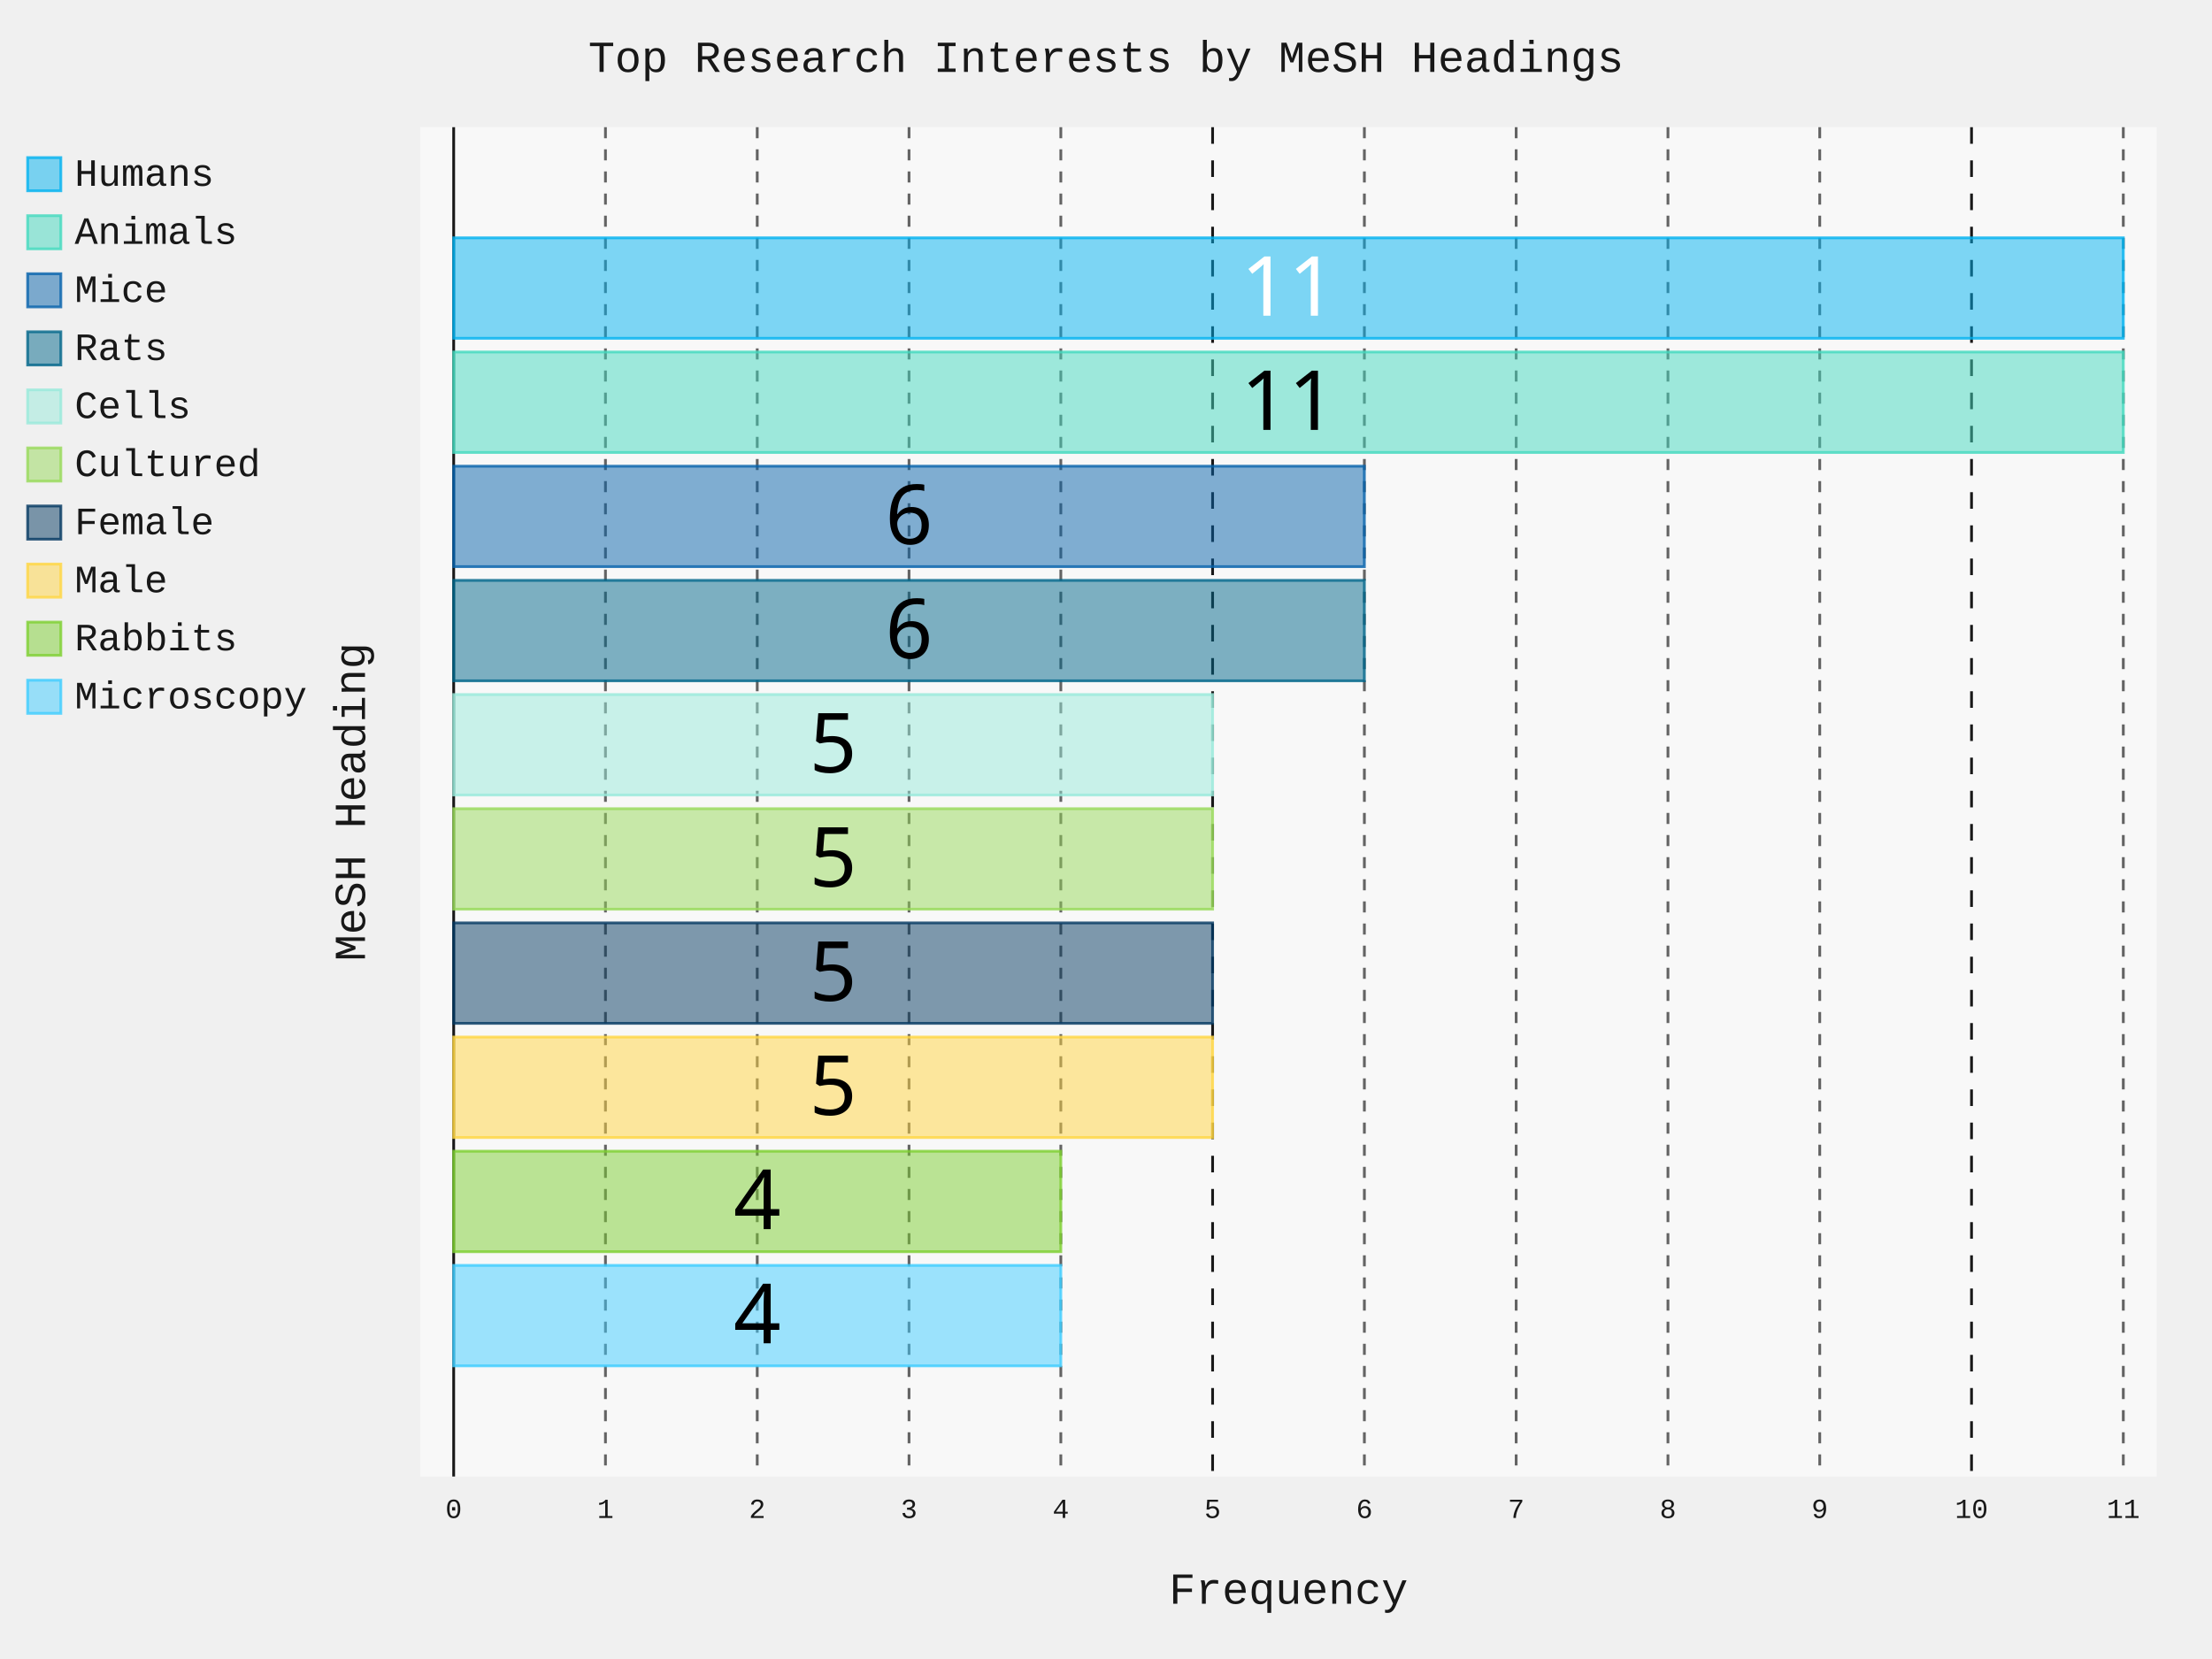
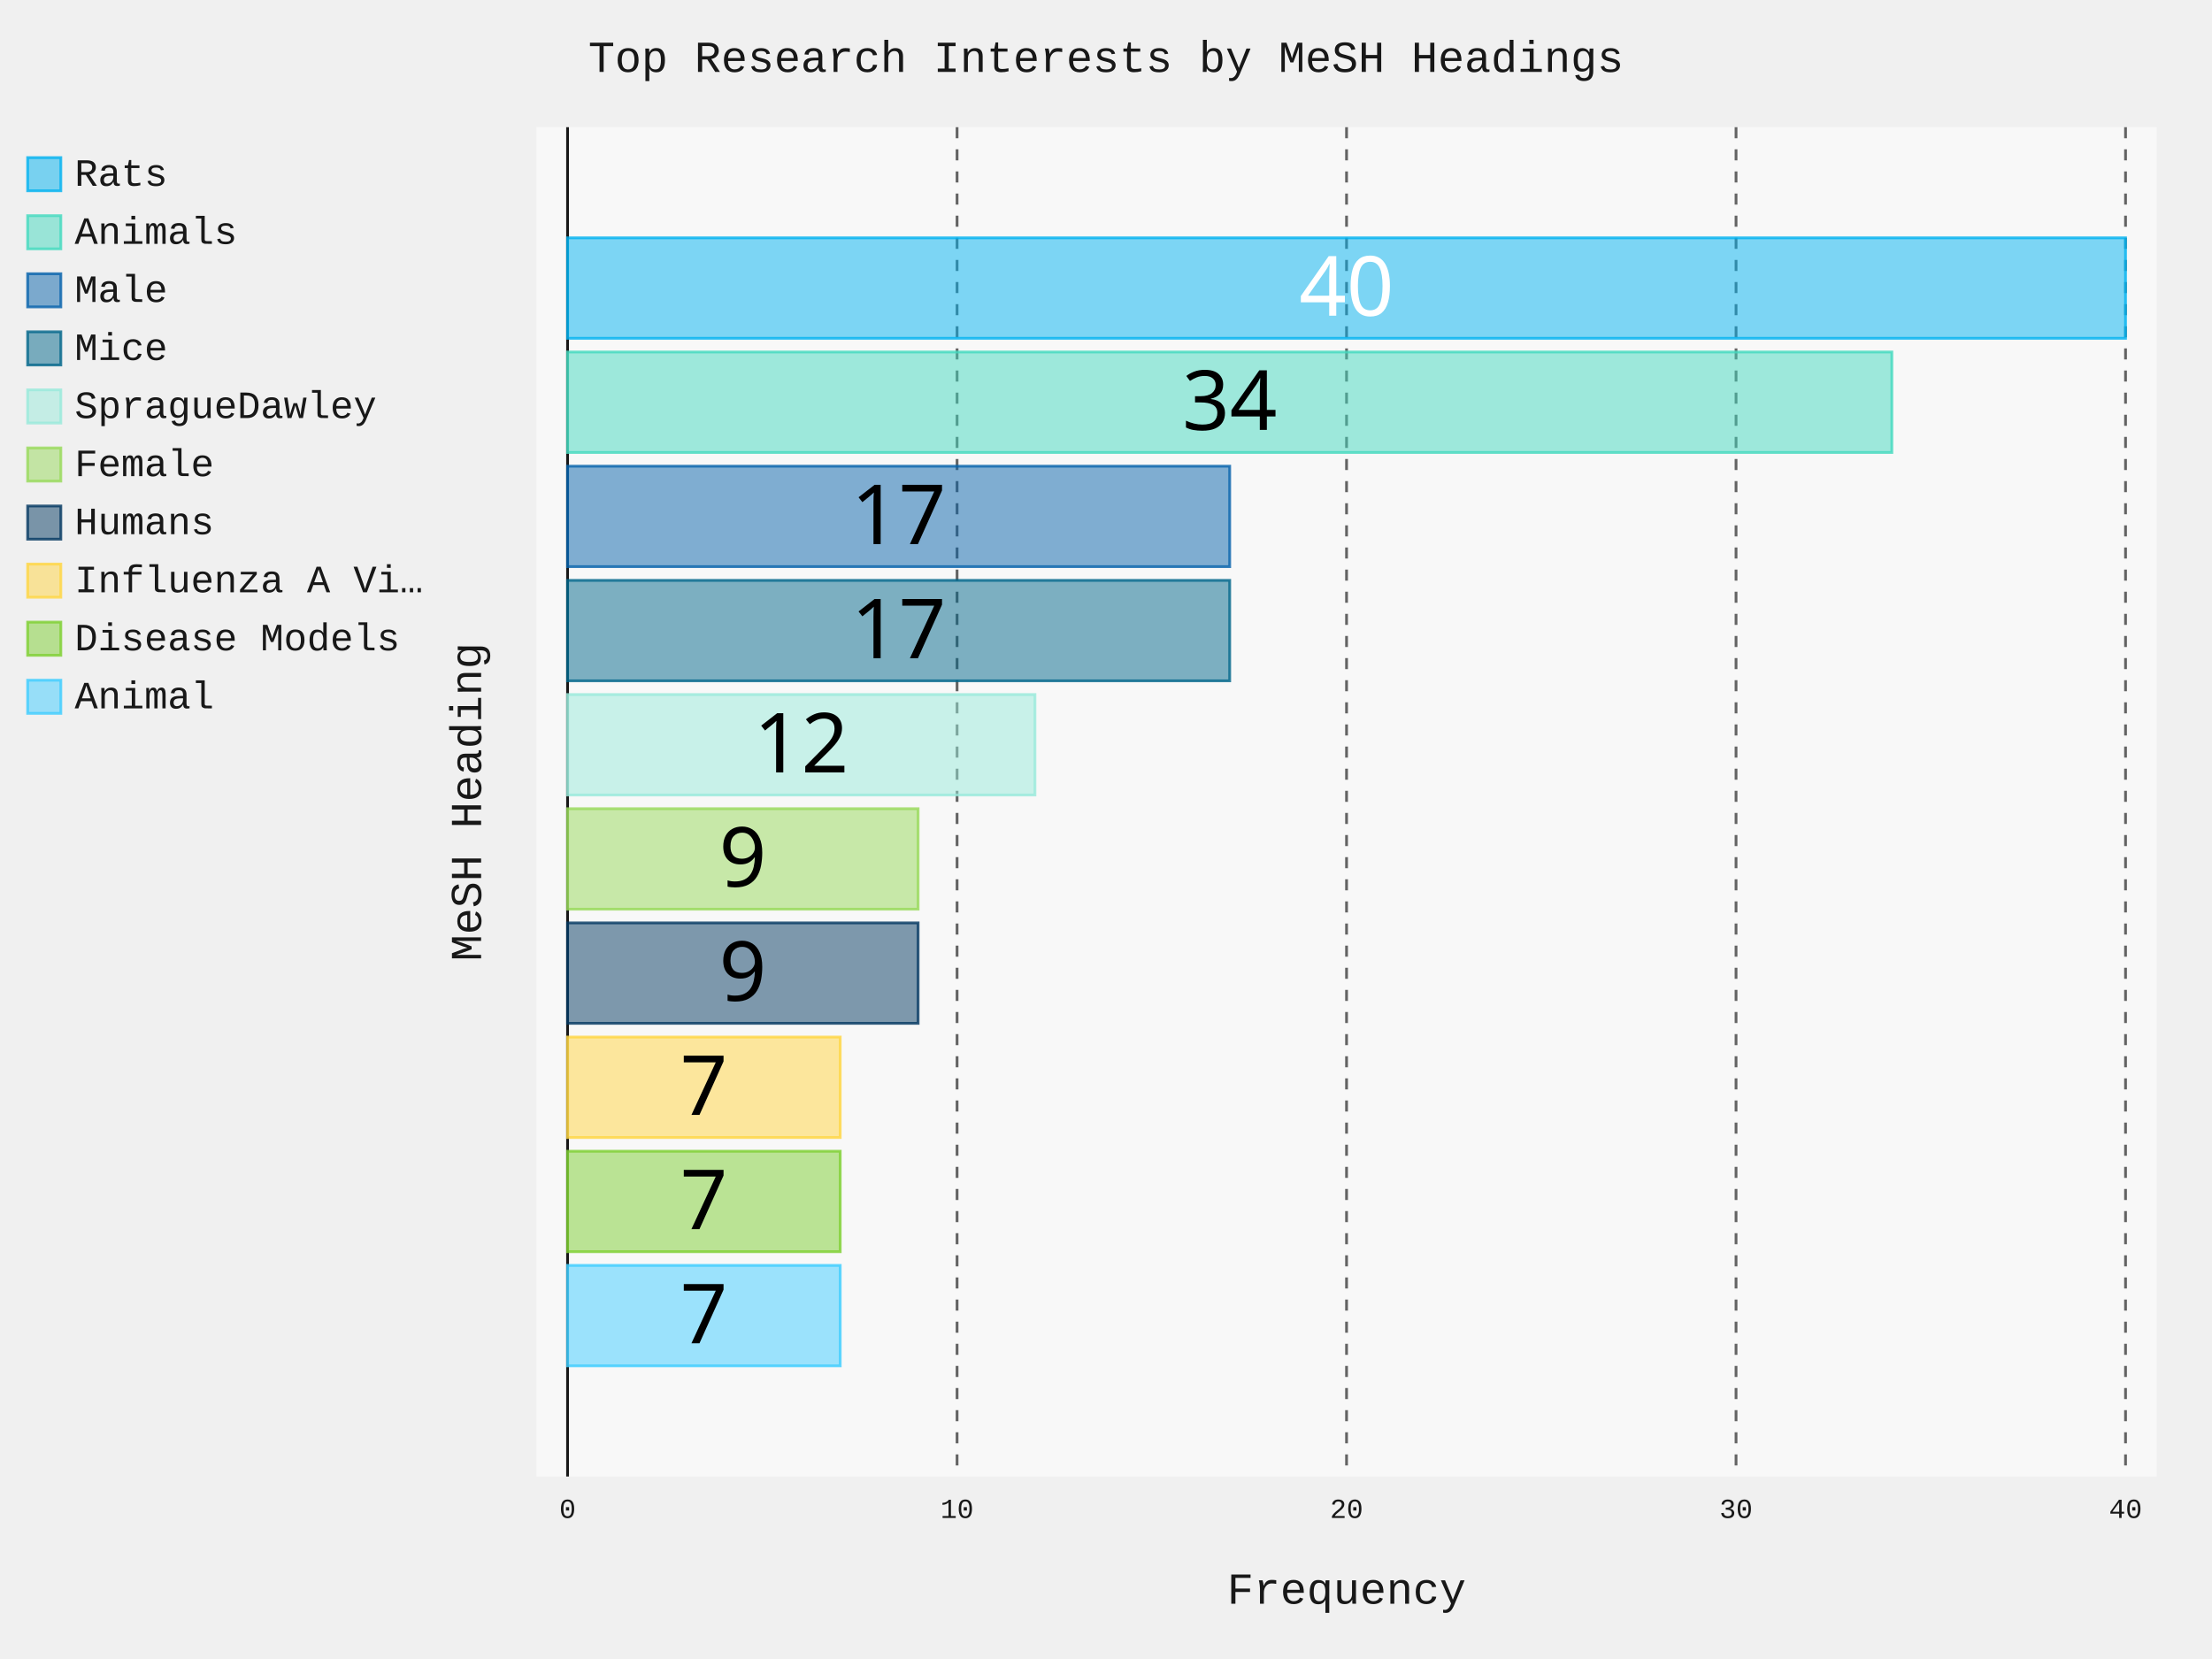
- <svg xmlns="http://www.w3.org/2000/svg" class="pygal-chart" id="chart-25ebc850-6674-4ab9-bf86-798896fd52cd" viewBox="0 0 800 600">
+ <svg xmlns="http://www.w3.org/2000/svg" class="pygal-chart" id="chart-15e826ec-44cc-4a5f-9ee8-33adc590672a" viewBox="0 0 800 600">
  <defs>
-     <style type="text/css">#chart-25ebc850-6674-4ab9-bf86-798896fd52cd{-webkit-user-select:none;-webkit-font-smoothing:antialiased;font-family:Consolas,"Liberation Mono",Menlo,Courier,monospace}#chart-25ebc850-6674-4ab9-bf86-798896fd52cd .title{font-family:Consolas,"Liberation Mono",Menlo,Courier,monospace;font-size:16px}#chart-25ebc850-6674-4ab9-bf86-798896fd52cd .legends .legend text{font-family:Consolas,"Liberation Mono",Menlo,Courier,monospace;font-size:14px}#chart-25ebc850-6674-4ab9-bf86-798896fd52cd .axis text{font-family:Consolas,"Liberation Mono",Menlo,Courier,monospace;font-size:10px}#chart-25ebc850-6674-4ab9-bf86-798896fd52cd .axis text.major{font-family:Consolas,"Liberation Mono",Menlo,Courier,monospace;font-size:10px}#chart-25ebc850-6674-4ab9-bf86-798896fd52cd .text-overlay text.value{font-family:Raleway;font-size:30px}#chart-25ebc850-6674-4ab9-bf86-798896fd52cd .text-overlay text.label{font-family:Consolas,"Liberation Mono",Menlo,Courier,monospace;font-size:10px}#chart-25ebc850-6674-4ab9-bf86-798896fd52cd .tooltip{font-family:Consolas,"Liberation Mono",Menlo,Courier,monospace;font-size:14px}#chart-25ebc850-6674-4ab9-bf86-798896fd52cd text.no_data{font-family:Consolas,"Liberation Mono",Menlo,Courier,monospace;font-size:64px}
- #chart-25ebc850-6674-4ab9-bf86-798896fd52cd{background-color:#f0f0f0}#chart-25ebc850-6674-4ab9-bf86-798896fd52cd path,#chart-25ebc850-6674-4ab9-bf86-798896fd52cd line,#chart-25ebc850-6674-4ab9-bf86-798896fd52cd rect,#chart-25ebc850-6674-4ab9-bf86-798896fd52cd circle{-webkit-transition:250ms ease-in;-moz-transition:250ms ease-in;transition:250ms ease-in}#chart-25ebc850-6674-4ab9-bf86-798896fd52cd .graph &gt; .background{fill:#f0f0f0}#chart-25ebc850-6674-4ab9-bf86-798896fd52cd .plot &gt; .background{fill:#f8f8f8}#chart-25ebc850-6674-4ab9-bf86-798896fd52cd .graph{fill:rgba(0,0,0,0.9)}#chart-25ebc850-6674-4ab9-bf86-798896fd52cd text.no_data{fill:rgba(0,0,0,0.9)}#chart-25ebc850-6674-4ab9-bf86-798896fd52cd .title{fill:rgba(0,0,0,0.9)}#chart-25ebc850-6674-4ab9-bf86-798896fd52cd .legends .legend text{fill:rgba(0,0,0,0.9)}#chart-25ebc850-6674-4ab9-bf86-798896fd52cd .legends .legend:hover text{fill:rgba(0,0,0,0.9)}#chart-25ebc850-6674-4ab9-bf86-798896fd52cd .axis .line{stroke:rgba(0,0,0,0.9)}#chart-25ebc850-6674-4ab9-bf86-798896fd52cd .axis .guide.line{stroke:rgba(0,0,0,0.6)}#chart-25ebc850-6674-4ab9-bf86-798896fd52cd .axis .major.line{stroke:rgba(0,0,0,0.9)}#chart-25ebc850-6674-4ab9-bf86-798896fd52cd .axis text.major{fill:rgba(0,0,0,0.9)}#chart-25ebc850-6674-4ab9-bf86-798896fd52cd .axis.y .guides:hover .guide.line,#chart-25ebc850-6674-4ab9-bf86-798896fd52cd .line-graph .axis.x .guides:hover .guide.line,#chart-25ebc850-6674-4ab9-bf86-798896fd52cd .stackedline-graph .axis.x .guides:hover .guide.line,#chart-25ebc850-6674-4ab9-bf86-798896fd52cd .xy-graph .axis.x .guides:hover .guide.line{stroke:rgba(0,0,0,0.9)}#chart-25ebc850-6674-4ab9-bf86-798896fd52cd .axis .guides:hover text{fill:rgba(0,0,0,0.9)}#chart-25ebc850-6674-4ab9-bf86-798896fd52cd .reactive{fill-opacity:.5;stroke-opacity:.8}#chart-25ebc850-6674-4ab9-bf86-798896fd52cd .ci{stroke:rgba(0,0,0,0.9)}#chart-25ebc850-6674-4ab9-bf86-798896fd52cd .reactive.active,#chart-25ebc850-6674-4ab9-bf86-798896fd52cd .active .reactive{fill-opacity:.9;stroke-opacity:.9;stroke-width:4}#chart-25ebc850-6674-4ab9-bf86-798896fd52cd .ci .reactive.active{stroke-width:1.5}#chart-25ebc850-6674-4ab9-bf86-798896fd52cd .series text{fill:rgba(0,0,0,0.9)}#chart-25ebc850-6674-4ab9-bf86-798896fd52cd .tooltip rect{fill:#f8f8f8;stroke:rgba(0,0,0,0.9);-webkit-transition:opacity 250ms ease-in;-moz-transition:opacity 250ms ease-in;transition:opacity 250ms ease-in}#chart-25ebc850-6674-4ab9-bf86-798896fd52cd .tooltip .label{fill:rgba(0,0,0,0.9)}#chart-25ebc850-6674-4ab9-bf86-798896fd52cd .tooltip .label{fill:rgba(0,0,0,0.9)}#chart-25ebc850-6674-4ab9-bf86-798896fd52cd .tooltip .legend{font-size:.8em;fill:rgba(0,0,0,0.6)}#chart-25ebc850-6674-4ab9-bf86-798896fd52cd .tooltip .x_label{font-size:.6em;fill:rgba(0,0,0,0.9)}#chart-25ebc850-6674-4ab9-bf86-798896fd52cd .tooltip .xlink{font-size:.5em;text-decoration:underline}#chart-25ebc850-6674-4ab9-bf86-798896fd52cd .tooltip .value{font-size:1.5em}#chart-25ebc850-6674-4ab9-bf86-798896fd52cd .bound{font-size:.5em}#chart-25ebc850-6674-4ab9-bf86-798896fd52cd .max-value{font-size:.75em;fill:rgba(0,0,0,0.6)}#chart-25ebc850-6674-4ab9-bf86-798896fd52cd .map-element{fill:#f8f8f8;stroke:rgba(0,0,0,0.6) !important}#chart-25ebc850-6674-4ab9-bf86-798896fd52cd .map-element .reactive{fill-opacity:inherit;stroke-opacity:inherit}#chart-25ebc850-6674-4ab9-bf86-798896fd52cd .color-0,#chart-25ebc850-6674-4ab9-bf86-798896fd52cd .color-0 a:visited{stroke:#00b2f0;fill:#00b2f0}#chart-25ebc850-6674-4ab9-bf86-798896fd52cd .color-1,#chart-25ebc850-6674-4ab9-bf86-798896fd52cd .color-1 a:visited{stroke:#43d9be;fill:#43d9be}#chart-25ebc850-6674-4ab9-bf86-798896fd52cd .color-2,#chart-25ebc850-6674-4ab9-bf86-798896fd52cd .color-2 a:visited{stroke:#0662ab;fill:#0662ab}#chart-25ebc850-6674-4ab9-bf86-798896fd52cd .color-3,#chart-25ebc850-6674-4ab9-bf86-798896fd52cd .color-3 a:visited{stroke:#00668a;fill:#00668a}#chart-25ebc850-6674-4ab9-bf86-798896fd52cd .color-4,#chart-25ebc850-6674-4ab9-bf86-798896fd52cd .color-4 a:visited{stroke:#98eadb;fill:#98eadb}#chart-25ebc850-6674-4ab9-bf86-798896fd52cd .color-5,#chart-25ebc850-6674-4ab9-bf86-798896fd52cd .color-5 a:visited{stroke:#97d959;fill:#97d959}#chart-25ebc850-6674-4ab9-bf86-798896fd52cd .color-6,#chart-25ebc850-6674-4ab9-bf86-798896fd52cd .color-6 a:visited{stroke:#033861;fill:#033861}#chart-25ebc850-6674-4ab9-bf86-798896fd52cd .color-7,#chart-25ebc850-6674-4ab9-bf86-798896fd52cd .color-7 a:visited{stroke:#ffd541;fill:#ffd541}#chart-25ebc850-6674-4ab9-bf86-798896fd52cd .color-8,#chart-25ebc850-6674-4ab9-bf86-798896fd52cd .color-8 a:visited{stroke:#7dcf30;fill:#7dcf30}#chart-25ebc850-6674-4ab9-bf86-798896fd52cd .color-9,#chart-25ebc850-6674-4ab9-bf86-798896fd52cd .color-9 a:visited{stroke:#3ecdff;fill:#3ecdff}#chart-25ebc850-6674-4ab9-bf86-798896fd52cd .text-overlay .color-0 text{fill:white}#chart-25ebc850-6674-4ab9-bf86-798896fd52cd .text-overlay .color-1 text{fill:black}#chart-25ebc850-6674-4ab9-bf86-798896fd52cd .text-overlay .color-2 text{fill:black}#chart-25ebc850-6674-4ab9-bf86-798896fd52cd .text-overlay .color-3 text{fill:black}#chart-25ebc850-6674-4ab9-bf86-798896fd52cd .text-overlay .color-4 text{fill:black}#chart-25ebc850-6674-4ab9-bf86-798896fd52cd .text-overlay .color-5 text{fill:black}#chart-25ebc850-6674-4ab9-bf86-798896fd52cd .text-overlay .color-6 text{fill:black}#chart-25ebc850-6674-4ab9-bf86-798896fd52cd .text-overlay .color-7 text{fill:black}#chart-25ebc850-6674-4ab9-bf86-798896fd52cd .text-overlay .color-8 text{fill:black}#chart-25ebc850-6674-4ab9-bf86-798896fd52cd .text-overlay .color-9 text{fill:black}
- #chart-25ebc850-6674-4ab9-bf86-798896fd52cd text.no_data{text-anchor:middle}#chart-25ebc850-6674-4ab9-bf86-798896fd52cd .guide.line{fill:none}#chart-25ebc850-6674-4ab9-bf86-798896fd52cd .centered{text-anchor:middle}#chart-25ebc850-6674-4ab9-bf86-798896fd52cd .title{text-anchor:middle}#chart-25ebc850-6674-4ab9-bf86-798896fd52cd .legends .legend text{fill-opacity:1}#chart-25ebc850-6674-4ab9-bf86-798896fd52cd .axis.x text{text-anchor:middle}#chart-25ebc850-6674-4ab9-bf86-798896fd52cd .axis.x:not(.web) text[transform]{text-anchor:start}#chart-25ebc850-6674-4ab9-bf86-798896fd52cd .axis.x:not(.web) text[transform].backwards{text-anchor:end}#chart-25ebc850-6674-4ab9-bf86-798896fd52cd .axis.y text{text-anchor:end}#chart-25ebc850-6674-4ab9-bf86-798896fd52cd .axis.y text[transform].backwards{text-anchor:start}#chart-25ebc850-6674-4ab9-bf86-798896fd52cd .axis.y2 text{text-anchor:start}#chart-25ebc850-6674-4ab9-bf86-798896fd52cd .axis.y2 text[transform].backwards{text-anchor:end}#chart-25ebc850-6674-4ab9-bf86-798896fd52cd .axis .guide.line{stroke-dasharray:4,4}#chart-25ebc850-6674-4ab9-bf86-798896fd52cd .axis .major.guide.line{stroke-dasharray:6,6}#chart-25ebc850-6674-4ab9-bf86-798896fd52cd .horizontal .axis.y .guide.line,#chart-25ebc850-6674-4ab9-bf86-798896fd52cd .horizontal .axis.y2 .guide.line,#chart-25ebc850-6674-4ab9-bf86-798896fd52cd .vertical .axis.x .guide.line{opacity:0}#chart-25ebc850-6674-4ab9-bf86-798896fd52cd .horizontal .axis.always_show .guide.line,#chart-25ebc850-6674-4ab9-bf86-798896fd52cd .vertical .axis.always_show .guide.line{opacity:1 !important}#chart-25ebc850-6674-4ab9-bf86-798896fd52cd .axis.y .guides:hover .guide.line,#chart-25ebc850-6674-4ab9-bf86-798896fd52cd .axis.y2 .guides:hover .guide.line,#chart-25ebc850-6674-4ab9-bf86-798896fd52cd .axis.x .guides:hover .guide.line{opacity:1}#chart-25ebc850-6674-4ab9-bf86-798896fd52cd .axis .guides:hover text{opacity:1}#chart-25ebc850-6674-4ab9-bf86-798896fd52cd .nofill{fill:none}#chart-25ebc850-6674-4ab9-bf86-798896fd52cd .subtle-fill{fill-opacity:.2}#chart-25ebc850-6674-4ab9-bf86-798896fd52cd .dot{stroke-width:1px;fill-opacity:1}#chart-25ebc850-6674-4ab9-bf86-798896fd52cd .dot.active{stroke-width:5px}#chart-25ebc850-6674-4ab9-bf86-798896fd52cd .dot.negative{fill:transparent}#chart-25ebc850-6674-4ab9-bf86-798896fd52cd text,#chart-25ebc850-6674-4ab9-bf86-798896fd52cd tspan{stroke:none !important}#chart-25ebc850-6674-4ab9-bf86-798896fd52cd .series text.active{opacity:1}#chart-25ebc850-6674-4ab9-bf86-798896fd52cd .tooltip rect{fill-opacity:.95;stroke-width:.5}#chart-25ebc850-6674-4ab9-bf86-798896fd52cd .tooltip text{fill-opacity:1}#chart-25ebc850-6674-4ab9-bf86-798896fd52cd .showable{visibility:hidden}#chart-25ebc850-6674-4ab9-bf86-798896fd52cd .showable.shown{visibility:visible}#chart-25ebc850-6674-4ab9-bf86-798896fd52cd .gauge-background{fill:rgba(229,229,229,1);stroke:none}#chart-25ebc850-6674-4ab9-bf86-798896fd52cd .bg-lines{stroke:#f0f0f0;stroke-width:2px}</style>
+     <style type="text/css">#chart-15e826ec-44cc-4a5f-9ee8-33adc590672a{-webkit-user-select:none;-webkit-font-smoothing:antialiased;font-family:Consolas,"Liberation Mono",Menlo,Courier,monospace}#chart-15e826ec-44cc-4a5f-9ee8-33adc590672a .title{font-family:Consolas,"Liberation Mono",Menlo,Courier,monospace;font-size:16px}#chart-15e826ec-44cc-4a5f-9ee8-33adc590672a .legends .legend text{font-family:Consolas,"Liberation Mono",Menlo,Courier,monospace;font-size:14px}#chart-15e826ec-44cc-4a5f-9ee8-33adc590672a .axis text{font-family:Consolas,"Liberation Mono",Menlo,Courier,monospace;font-size:10px}#chart-15e826ec-44cc-4a5f-9ee8-33adc590672a .axis text.major{font-family:Consolas,"Liberation Mono",Menlo,Courier,monospace;font-size:10px}#chart-15e826ec-44cc-4a5f-9ee8-33adc590672a .text-overlay text.value{font-family:Raleway;font-size:30px}#chart-15e826ec-44cc-4a5f-9ee8-33adc590672a .text-overlay text.label{font-family:Consolas,"Liberation Mono",Menlo,Courier,monospace;font-size:10px}#chart-15e826ec-44cc-4a5f-9ee8-33adc590672a .tooltip{font-family:Consolas,"Liberation Mono",Menlo,Courier,monospace;font-size:14px}#chart-15e826ec-44cc-4a5f-9ee8-33adc590672a text.no_data{font-family:Consolas,"Liberation Mono",Menlo,Courier,monospace;font-size:64px}
+ #chart-15e826ec-44cc-4a5f-9ee8-33adc590672a{background-color:#f0f0f0}#chart-15e826ec-44cc-4a5f-9ee8-33adc590672a path,#chart-15e826ec-44cc-4a5f-9ee8-33adc590672a line,#chart-15e826ec-44cc-4a5f-9ee8-33adc590672a rect,#chart-15e826ec-44cc-4a5f-9ee8-33adc590672a circle{-webkit-transition:250ms ease-in;-moz-transition:250ms ease-in;transition:250ms ease-in}#chart-15e826ec-44cc-4a5f-9ee8-33adc590672a .graph &gt; .background{fill:#f0f0f0}#chart-15e826ec-44cc-4a5f-9ee8-33adc590672a .plot &gt; .background{fill:#f8f8f8}#chart-15e826ec-44cc-4a5f-9ee8-33adc590672a .graph{fill:rgba(0,0,0,0.9)}#chart-15e826ec-44cc-4a5f-9ee8-33adc590672a text.no_data{fill:rgba(0,0,0,0.9)}#chart-15e826ec-44cc-4a5f-9ee8-33adc590672a .title{fill:rgba(0,0,0,0.9)}#chart-15e826ec-44cc-4a5f-9ee8-33adc590672a .legends .legend text{fill:rgba(0,0,0,0.9)}#chart-15e826ec-44cc-4a5f-9ee8-33adc590672a .legends .legend:hover text{fill:rgba(0,0,0,0.9)}#chart-15e826ec-44cc-4a5f-9ee8-33adc590672a .axis .line{stroke:rgba(0,0,0,0.9)}#chart-15e826ec-44cc-4a5f-9ee8-33adc590672a .axis .guide.line{stroke:rgba(0,0,0,0.6)}#chart-15e826ec-44cc-4a5f-9ee8-33adc590672a .axis .major.line{stroke:rgba(0,0,0,0.9)}#chart-15e826ec-44cc-4a5f-9ee8-33adc590672a .axis text.major{fill:rgba(0,0,0,0.9)}#chart-15e826ec-44cc-4a5f-9ee8-33adc590672a .axis.y .guides:hover .guide.line,#chart-15e826ec-44cc-4a5f-9ee8-33adc590672a .line-graph .axis.x .guides:hover .guide.line,#chart-15e826ec-44cc-4a5f-9ee8-33adc590672a .stackedline-graph .axis.x .guides:hover .guide.line,#chart-15e826ec-44cc-4a5f-9ee8-33adc590672a .xy-graph .axis.x .guides:hover .guide.line{stroke:rgba(0,0,0,0.9)}#chart-15e826ec-44cc-4a5f-9ee8-33adc590672a .axis .guides:hover text{fill:rgba(0,0,0,0.9)}#chart-15e826ec-44cc-4a5f-9ee8-33adc590672a .reactive{fill-opacity:.5;stroke-opacity:.8}#chart-15e826ec-44cc-4a5f-9ee8-33adc590672a .ci{stroke:rgba(0,0,0,0.9)}#chart-15e826ec-44cc-4a5f-9ee8-33adc590672a .reactive.active,#chart-15e826ec-44cc-4a5f-9ee8-33adc590672a .active .reactive{fill-opacity:.9;stroke-opacity:.9;stroke-width:4}#chart-15e826ec-44cc-4a5f-9ee8-33adc590672a .ci .reactive.active{stroke-width:1.5}#chart-15e826ec-44cc-4a5f-9ee8-33adc590672a .series text{fill:rgba(0,0,0,0.9)}#chart-15e826ec-44cc-4a5f-9ee8-33adc590672a .tooltip rect{fill:#f8f8f8;stroke:rgba(0,0,0,0.9);-webkit-transition:opacity 250ms ease-in;-moz-transition:opacity 250ms ease-in;transition:opacity 250ms ease-in}#chart-15e826ec-44cc-4a5f-9ee8-33adc590672a .tooltip .label{fill:rgba(0,0,0,0.9)}#chart-15e826ec-44cc-4a5f-9ee8-33adc590672a .tooltip .label{fill:rgba(0,0,0,0.9)}#chart-15e826ec-44cc-4a5f-9ee8-33adc590672a .tooltip .legend{font-size:.8em;fill:rgba(0,0,0,0.6)}#chart-15e826ec-44cc-4a5f-9ee8-33adc590672a .tooltip .x_label{font-size:.6em;fill:rgba(0,0,0,0.9)}#chart-15e826ec-44cc-4a5f-9ee8-33adc590672a .tooltip .xlink{font-size:.5em;text-decoration:underline}#chart-15e826ec-44cc-4a5f-9ee8-33adc590672a .tooltip .value{font-size:1.5em}#chart-15e826ec-44cc-4a5f-9ee8-33adc590672a .bound{font-size:.5em}#chart-15e826ec-44cc-4a5f-9ee8-33adc590672a .max-value{font-size:.75em;fill:rgba(0,0,0,0.6)}#chart-15e826ec-44cc-4a5f-9ee8-33adc590672a .map-element{fill:#f8f8f8;stroke:rgba(0,0,0,0.6) !important}#chart-15e826ec-44cc-4a5f-9ee8-33adc590672a .map-element .reactive{fill-opacity:inherit;stroke-opacity:inherit}#chart-15e826ec-44cc-4a5f-9ee8-33adc590672a .color-0,#chart-15e826ec-44cc-4a5f-9ee8-33adc590672a .color-0 a:visited{stroke:#00b2f0;fill:#00b2f0}#chart-15e826ec-44cc-4a5f-9ee8-33adc590672a .color-1,#chart-15e826ec-44cc-4a5f-9ee8-33adc590672a .color-1 a:visited{stroke:#43d9be;fill:#43d9be}#chart-15e826ec-44cc-4a5f-9ee8-33adc590672a .color-2,#chart-15e826ec-44cc-4a5f-9ee8-33adc590672a .color-2 a:visited{stroke:#0662ab;fill:#0662ab}#chart-15e826ec-44cc-4a5f-9ee8-33adc590672a .color-3,#chart-15e826ec-44cc-4a5f-9ee8-33adc590672a .color-3 a:visited{stroke:#00668a;fill:#00668a}#chart-15e826ec-44cc-4a5f-9ee8-33adc590672a .color-4,#chart-15e826ec-44cc-4a5f-9ee8-33adc590672a .color-4 a:visited{stroke:#98eadb;fill:#98eadb}#chart-15e826ec-44cc-4a5f-9ee8-33adc590672a .color-5,#chart-15e826ec-44cc-4a5f-9ee8-33adc590672a .color-5 a:visited{stroke:#97d959;fill:#97d959}#chart-15e826ec-44cc-4a5f-9ee8-33adc590672a .color-6,#chart-15e826ec-44cc-4a5f-9ee8-33adc590672a .color-6 a:visited{stroke:#033861;fill:#033861}#chart-15e826ec-44cc-4a5f-9ee8-33adc590672a .color-7,#chart-15e826ec-44cc-4a5f-9ee8-33adc590672a .color-7 a:visited{stroke:#ffd541;fill:#ffd541}#chart-15e826ec-44cc-4a5f-9ee8-33adc590672a .color-8,#chart-15e826ec-44cc-4a5f-9ee8-33adc590672a .color-8 a:visited{stroke:#7dcf30;fill:#7dcf30}#chart-15e826ec-44cc-4a5f-9ee8-33adc590672a .color-9,#chart-15e826ec-44cc-4a5f-9ee8-33adc590672a .color-9 a:visited{stroke:#3ecdff;fill:#3ecdff}#chart-15e826ec-44cc-4a5f-9ee8-33adc590672a .text-overlay .color-0 text{fill:white}#chart-15e826ec-44cc-4a5f-9ee8-33adc590672a .text-overlay .color-1 text{fill:black}#chart-15e826ec-44cc-4a5f-9ee8-33adc590672a .text-overlay .color-2 text{fill:black}#chart-15e826ec-44cc-4a5f-9ee8-33adc590672a .text-overlay .color-3 text{fill:black}#chart-15e826ec-44cc-4a5f-9ee8-33adc590672a .text-overlay .color-4 text{fill:black}#chart-15e826ec-44cc-4a5f-9ee8-33adc590672a .text-overlay .color-5 text{fill:black}#chart-15e826ec-44cc-4a5f-9ee8-33adc590672a .text-overlay .color-6 text{fill:black}#chart-15e826ec-44cc-4a5f-9ee8-33adc590672a .text-overlay .color-7 text{fill:black}#chart-15e826ec-44cc-4a5f-9ee8-33adc590672a .text-overlay .color-8 text{fill:black}#chart-15e826ec-44cc-4a5f-9ee8-33adc590672a .text-overlay .color-9 text{fill:black}
+ #chart-15e826ec-44cc-4a5f-9ee8-33adc590672a text.no_data{text-anchor:middle}#chart-15e826ec-44cc-4a5f-9ee8-33adc590672a .guide.line{fill:none}#chart-15e826ec-44cc-4a5f-9ee8-33adc590672a .centered{text-anchor:middle}#chart-15e826ec-44cc-4a5f-9ee8-33adc590672a .title{text-anchor:middle}#chart-15e826ec-44cc-4a5f-9ee8-33adc590672a .legends .legend text{fill-opacity:1}#chart-15e826ec-44cc-4a5f-9ee8-33adc590672a .axis.x text{text-anchor:middle}#chart-15e826ec-44cc-4a5f-9ee8-33adc590672a .axis.x:not(.web) text[transform]{text-anchor:start}#chart-15e826ec-44cc-4a5f-9ee8-33adc590672a .axis.x:not(.web) text[transform].backwards{text-anchor:end}#chart-15e826ec-44cc-4a5f-9ee8-33adc590672a .axis.y text{text-anchor:end}#chart-15e826ec-44cc-4a5f-9ee8-33adc590672a .axis.y text[transform].backwards{text-anchor:start}#chart-15e826ec-44cc-4a5f-9ee8-33adc590672a .axis.y2 text{text-anchor:start}#chart-15e826ec-44cc-4a5f-9ee8-33adc590672a .axis.y2 text[transform].backwards{text-anchor:end}#chart-15e826ec-44cc-4a5f-9ee8-33adc590672a .axis .guide.line{stroke-dasharray:4,4}#chart-15e826ec-44cc-4a5f-9ee8-33adc590672a .axis .major.guide.line{stroke-dasharray:6,6}#chart-15e826ec-44cc-4a5f-9ee8-33adc590672a .horizontal .axis.y .guide.line,#chart-15e826ec-44cc-4a5f-9ee8-33adc590672a .horizontal .axis.y2 .guide.line,#chart-15e826ec-44cc-4a5f-9ee8-33adc590672a .vertical .axis.x .guide.line{opacity:0}#chart-15e826ec-44cc-4a5f-9ee8-33adc590672a .horizontal .axis.always_show .guide.line,#chart-15e826ec-44cc-4a5f-9ee8-33adc590672a .vertical .axis.always_show .guide.line{opacity:1 !important}#chart-15e826ec-44cc-4a5f-9ee8-33adc590672a .axis.y .guides:hover .guide.line,#chart-15e826ec-44cc-4a5f-9ee8-33adc590672a .axis.y2 .guides:hover .guide.line,#chart-15e826ec-44cc-4a5f-9ee8-33adc590672a .axis.x .guides:hover .guide.line{opacity:1}#chart-15e826ec-44cc-4a5f-9ee8-33adc590672a .axis .guides:hover text{opacity:1}#chart-15e826ec-44cc-4a5f-9ee8-33adc590672a .nofill{fill:none}#chart-15e826ec-44cc-4a5f-9ee8-33adc590672a .subtle-fill{fill-opacity:.2}#chart-15e826ec-44cc-4a5f-9ee8-33adc590672a .dot{stroke-width:1px;fill-opacity:1}#chart-15e826ec-44cc-4a5f-9ee8-33adc590672a .dot.active{stroke-width:5px}#chart-15e826ec-44cc-4a5f-9ee8-33adc590672a .dot.negative{fill:transparent}#chart-15e826ec-44cc-4a5f-9ee8-33adc590672a text,#chart-15e826ec-44cc-4a5f-9ee8-33adc590672a tspan{stroke:none !important}#chart-15e826ec-44cc-4a5f-9ee8-33adc590672a .series text.active{opacity:1}#chart-15e826ec-44cc-4a5f-9ee8-33adc590672a .tooltip rect{fill-opacity:.95;stroke-width:.5}#chart-15e826ec-44cc-4a5f-9ee8-33adc590672a .tooltip text{fill-opacity:1}#chart-15e826ec-44cc-4a5f-9ee8-33adc590672a .showable{visibility:hidden}#chart-15e826ec-44cc-4a5f-9ee8-33adc590672a .showable.shown{visibility:visible}#chart-15e826ec-44cc-4a5f-9ee8-33adc590672a .gauge-background{fill:rgba(229,229,229,1);stroke:none}#chart-15e826ec-44cc-4a5f-9ee8-33adc590672a .bg-lines{stroke:#f0f0f0;stroke-width:2px}</style>
  </defs>
  <g class="graph horizontalbar-graph horizontal">
    <rect class="background" height="600" width="800" x="0" y="0" />
-     <g class="plot" transform="translate(152, 46)">
-       <rect class="background" height="488" width="628.0" x="0" y="0" />
+     <g class="plot" transform="translate(194, 46)">
+       <rect class="background" height="488" width="586.0" x="0" y="0" />
      <g class="axis x always_show">
        <g class="guides">
-           <path class="axis major line" d="M12.077 0 v488" />
-           <text class="major" x="12.077" y="503.0">0</text>
-         </g>
-         <g class="guides">
-           <path class="guide line" d="M66.972 0 v488" />
-           <text class="" x="66.972" y="503.0">1</text>
-         </g>
-         <g class="guides">
-           <path class="guide line" d="M121.867 0 v488" />
-           <text class="" x="121.867" y="503.0">2</text>
-         </g>
-         <g class="guides">
-           <path class="guide line" d="M176.762 0 v488" />
-           <text class="" x="176.762" y="503.0">3</text>
-         </g>
-         <g class="guides">
-           <path class="guide line" d="M231.657 0 v488" />
-           <text class="" x="231.657" y="503.0">4</text>
-         </g>
-         <g class="guides">
-           <path class="major guide line" d="M286.552 0 v488" />
-           <text class="major" x="286.552" y="503.0">5</text>
-         </g>
-         <g class="guides">
-           <path class="guide line" d="M341.448 0 v488" />
-           <text class="" x="341.448" y="503.0">6</text>
-         </g>
-         <g class="guides">
-           <path class="guide line" d="M396.343 0 v488" />
-           <text class="" x="396.343" y="503.0">7</text>
-         </g>
-         <g class="guides">
-           <path class="guide line" d="M451.238 0 v488" />
-           <text class="" x="451.238" y="503.0">8</text>
-         </g>
-         <g class="guides">
-           <path class="guide line" d="M506.133 0 v488" />
-           <text class="" x="506.133" y="503.0">9</text>
-         </g>
-         <g class="guides">
-           <path class="major guide line" d="M561.028 0 v488" />
-           <text class="major" x="561.028" y="503.0">10</text>
-         </g>
-         <g class="guides">
-           <path class="guide line" d="M615.923 0 v488" />
-           <text class="" x="615.923" y="503.0">11</text>
+           <path class="axis major line" d="M11.269 0 v488" />
+           <text class="major" x="11.269" y="503.0">0</text>
+         </g>
+         <g class="guides">
+           <path class="guide line" d="M152.135 0 v488" />
+           <text class="" x="152.135" y="503.0">10</text>
+         </g>
+         <g class="guides">
+           <path class="guide line" d="M293 0 v488" />
+           <text class="" x="293" y="503.0">20</text>
+         </g>
+         <g class="guides">
+           <path class="guide line" d="M433.865 0 v488" />
+           <text class="" x="433.865" y="503.0">30</text>
+         </g>
+         <g class="guides">
+           <path class="guide line" d="M574.731 0 v488" />
+           <text class="" x="574.731" y="503.0">40</text>
        </g>
      </g>
      <g class="series serie-9 color-9">
        <g class="bars">
          <g class="bar">
-             <rect class="rect reactive tooltip-trigger" height="36.337" rx="0" ry="0" width="219.58" x="12.077" y="411.647" />
+             <rect class="rect reactive tooltip-trigger" height="36.337" rx="0" ry="0" width="98.606" x="11.269" y="411.647" />
          </g>
        </g>
      </g>
      <g class="series serie-8 color-8">
        <g class="bars">
          <g class="bar">
-             <rect class="rect reactive tooltip-trigger" height="36.337" rx="0" ry="0" width="219.58" x="12.077" y="370.354" />
+             <rect class="rect reactive tooltip-trigger" height="36.337" rx="0" ry="0" width="98.606" x="11.269" y="370.354" />
          </g>
        </g>
      </g>
      <g class="series serie-7 color-7">
        <g class="bars">
          <g class="bar">
-             <rect class="rect reactive tooltip-trigger" height="36.337" rx="0" ry="0" width="274.476" x="12.077" y="329.062" />
+             <rect class="rect reactive tooltip-trigger" height="36.337" rx="0" ry="0" width="98.606" x="11.269" y="329.062" />
          </g>
        </g>
      </g>
      <g class="series serie-6 color-6">
        <g class="bars">
          <g class="bar">
-             <rect class="rect reactive tooltip-trigger" height="36.337" rx="0" ry="0" width="274.476" x="12.077" y="287.77" />
+             <rect class="rect reactive tooltip-trigger" height="36.337" rx="0" ry="0" width="126.779" x="11.269" y="287.77" />
          </g>
        </g>
      </g>
      <g class="series serie-5 color-5">
        <g class="bars">
          <g class="bar">
-             <rect class="rect reactive tooltip-trigger" height="36.337" rx="0" ry="0" width="274.476" x="12.077" y="246.478" />
+             <rect class="rect reactive tooltip-trigger" height="36.337" rx="0" ry="0" width="126.779" x="11.269" y="246.478" />
          </g>
        </g>
      </g>
      <g class="series serie-4 color-4">
        <g class="bars">
          <g class="bar">
-             <rect class="rect reactive tooltip-trigger" height="36.337" rx="0" ry="0" width="274.476" x="12.077" y="205.185" />
+             <rect class="rect reactive tooltip-trigger" height="36.337" rx="0" ry="0" width="169.038" x="11.269" y="205.185" />
          </g>
        </g>
      </g>
      <g class="series serie-3 color-3">
        <g class="bars">
          <g class="bar">
-             <rect class="rect reactive tooltip-trigger" height="36.337" rx="0" ry="0" width="329.371" x="12.077" y="163.893" />
+             <rect class="rect reactive tooltip-trigger" height="36.337" rx="0" ry="0" width="239.471" x="11.269" y="163.893" />
          </g>
        </g>
      </g>
      <g class="series serie-2 color-2">
        <g class="bars">
          <g class="bar">
-             <rect class="rect reactive tooltip-trigger" height="36.337" rx="0" ry="0" width="329.371" x="12.077" y="122.601" />
+             <rect class="rect reactive tooltip-trigger" height="36.337" rx="0" ry="0" width="239.471" x="11.269" y="122.601" />
          </g>
        </g>
      </g>
      <g class="series serie-1 color-1">
        <g class="bars">
          <g class="bar">
-             <rect class="rect reactive tooltip-trigger" height="36.337" rx="0" ry="0" width="603.846" x="12.077" y="81.308" />
+             <rect class="rect reactive tooltip-trigger" height="36.337" rx="0" ry="0" width="478.942" x="11.269" y="81.308" />
          </g>
        </g>
      </g>
      <g class="series serie-0 color-0">
        <g class="bars">
          <g class="bar">
-             <rect class="rect reactive tooltip-trigger" height="36.337" rx="0" ry="0" width="603.846" x="12.077" y="40.016" />
+             <rect class="rect reactive tooltip-trigger" height="36.337" rx="0" ry="0" width="563.462" x="11.269" y="40.016" />
          </g>
        </g>
      </g>
    </g>
    <g class="titles">
      <text class="title plot_title" x="400.0" y="26">Top Research Interests by MeSH Headings</text>
-       <text class="title" x="466.0" y="580">Frequency</text>
-       <text class="title" transform="rotate(-90 106 290)" x="106.0" y="316.0">MeSH Heading</text>
-     </g>
-     <g class="plot overlay" transform="translate(152, 46)">
+       <text class="title" x="487.0" y="580">Frequency</text>
+       <text class="title" transform="rotate(-90 148 290)" x="148.0" y="316.0">MeSH Heading</text>
+     </g>
+     <g class="plot overlay" transform="translate(194, 46)">
      <g class="series serie-9 color-9" />
      <g class="series serie-8 color-8" />
      <g class="series serie-7 color-7" />
      <g class="series serie-6 color-6" />
      <g class="series serie-5 color-5" />
      <g class="series serie-4 color-4" />
      <g class="series serie-3 color-3" />
      <g class="series serie-2 color-2" />
      <g class="series serie-1 color-1" />
      <g class="series serie-0 color-0" />
    </g>
-     <g class="plot text-overlay" transform="translate(152, 46)">
+     <g class="plot text-overlay" transform="translate(194, 46)">
      <g class="series serie-9 color-9">
-         <text class="value" text-anchor="middle" x="121.867" y="439.815">4</text>
+         <text class="value" text-anchor="middle" x="60.572" y="439.815">7</text>
      </g>
      <g class="series serie-8 color-8">
-         <text class="value" text-anchor="middle" x="121.867" y="398.523">4</text>
+         <text class="value" text-anchor="middle" x="60.572" y="398.523">7</text>
      </g>
      <g class="series serie-7 color-7">
-         <text class="value" text-anchor="middle" x="149.315" y="357.231">5</text>
+         <text class="value" text-anchor="middle" x="60.572" y="357.231">7</text>
      </g>
      <g class="series serie-6 color-6">
-         <text class="value" text-anchor="middle" x="149.315" y="315.938">5</text>
+         <text class="value" text-anchor="middle" x="74.659" y="315.938">9</text>
      </g>
      <g class="series serie-5 color-5">
-         <text class="value" text-anchor="middle" x="149.315" y="274.646">5</text>
+         <text class="value" text-anchor="middle" x="74.659" y="274.646">9</text>
      </g>
      <g class="series serie-4 color-4">
-         <text class="value" text-anchor="middle" x="149.315" y="233.354">5</text>
+         <text class="value" text-anchor="middle" x="95.788" y="233.354">12</text>
      </g>
      <g class="series serie-3 color-3">
-         <text class="value" text-anchor="middle" x="176.762" y="192.062">6</text>
+         <text class="value" text-anchor="middle" x="131.005" y="192.062">17</text>
      </g>
      <g class="series serie-2 color-2">
-         <text class="value" text-anchor="middle" x="176.762" y="150.769">6</text>
+         <text class="value" text-anchor="middle" x="131.005" y="150.769">17</text>
      </g>
      <g class="series serie-1 color-1">
-         <text class="value" text-anchor="middle" x="314.0" y="109.477">11</text>
+         <text class="value" text-anchor="middle" x="250.74" y="109.477">34</text>
      </g>
      <g class="series serie-0 color-0">
-         <text class="value" text-anchor="middle" x="314.0" y="68.185">11</text>
-       </g>
-     </g>
-     <g class="plot tooltip-overlay" transform="translate(152, 46)">
+         <text class="value" text-anchor="middle" x="293.0" y="68.185">40</text>
+       </g>
+     </g>
+     <g class="plot tooltip-overlay" transform="translate(194, 46)">
      <g class="tooltip" style="opacity: 0" transform="translate(0 0)">
        <rect class="tooltip-box" height="0" rx="0" ry="0" width="0" />
        <g class="text" />
      </g>
    </g>
    <g class="legends" transform="translate(10, 56)">
      <g class="legend reactive activate-serie" id="activate-serie-0">
        <rect class="color-0 reactive" height="12" width="12" x="0.0" y="1.0" />
-         <text x="17.0" y="11.2">Humans</text>
+         <text x="17.0" y="11.2">Rats</text>
      </g>
      <g class="legend reactive activate-serie" id="activate-serie-1">
        <rect class="color-1 reactive" height="12" width="12" x="0.0" y="22.0" />
        <text x="17.0" y="32.2">Animals</text>
      </g>
      <g class="legend reactive activate-serie" id="activate-serie-2">
        <rect class="color-2 reactive" height="12" width="12" x="0.0" y="43.0" />
-         <text x="17.0" y="53.2">Mice</text>
+         <text x="17.0" y="53.2">Male</text>
      </g>
      <g class="legend reactive activate-serie" id="activate-serie-3">
        <rect class="color-3 reactive" height="12" width="12" x="0.0" y="64.0" />
-         <text x="17.0" y="74.2">Rats</text>
+         <text x="17.0" y="74.2">Mice</text>
      </g>
      <g class="legend reactive activate-serie" id="activate-serie-4">
        <rect class="color-4 reactive" height="12" width="12" x="0.0" y="85.0" />
-         <text x="17.0" y="95.2">Cells</text>
+         <text x="17.0" y="95.2">SpragueDawley</text>
      </g>
      <g class="legend reactive activate-serie" id="activate-serie-5">
        <rect class="color-5 reactive" height="12" width="12" x="0.0" y="106.0" />
-         <text x="17.0" y="116.2">Cultured</text>
+         <text x="17.0" y="116.2">Female</text>
      </g>
      <g class="legend reactive activate-serie" id="activate-serie-6">
        <rect class="color-6 reactive" height="12" width="12" x="0.0" y="127.0" />
-         <text x="17.0" y="137.2">Female</text>
+         <text x="17.0" y="137.2">Humans</text>
      </g>
      <g class="legend reactive activate-serie" id="activate-serie-7">
        <rect class="color-7 reactive" height="12" width="12" x="0.0" y="148.0" />
-         <text x="17.0" y="158.2">Male</text>
+         <text x="17.0" y="158.2">Influenza A Vi…</text>
      </g>
      <g class="legend reactive activate-serie" id="activate-serie-8">
        <rect class="color-8 reactive" height="12" width="12" x="0.0" y="169.0" />
-         <text x="17.0" y="179.2">Rabbits</text>
+         <text x="17.0" y="179.2">Disease Models</text>
      </g>
      <g class="legend reactive activate-serie" id="activate-serie-9">
        <rect class="color-9 reactive" height="12" width="12" x="0.0" y="190.0" />
-         <text x="17.0" y="200.2">Microscopy</text>
+         <text x="17.0" y="200.2">Animal</text>
      </g>
    </g>
    <g class="legends" transform="translate(790, 56)" />
  </g>
</svg>
